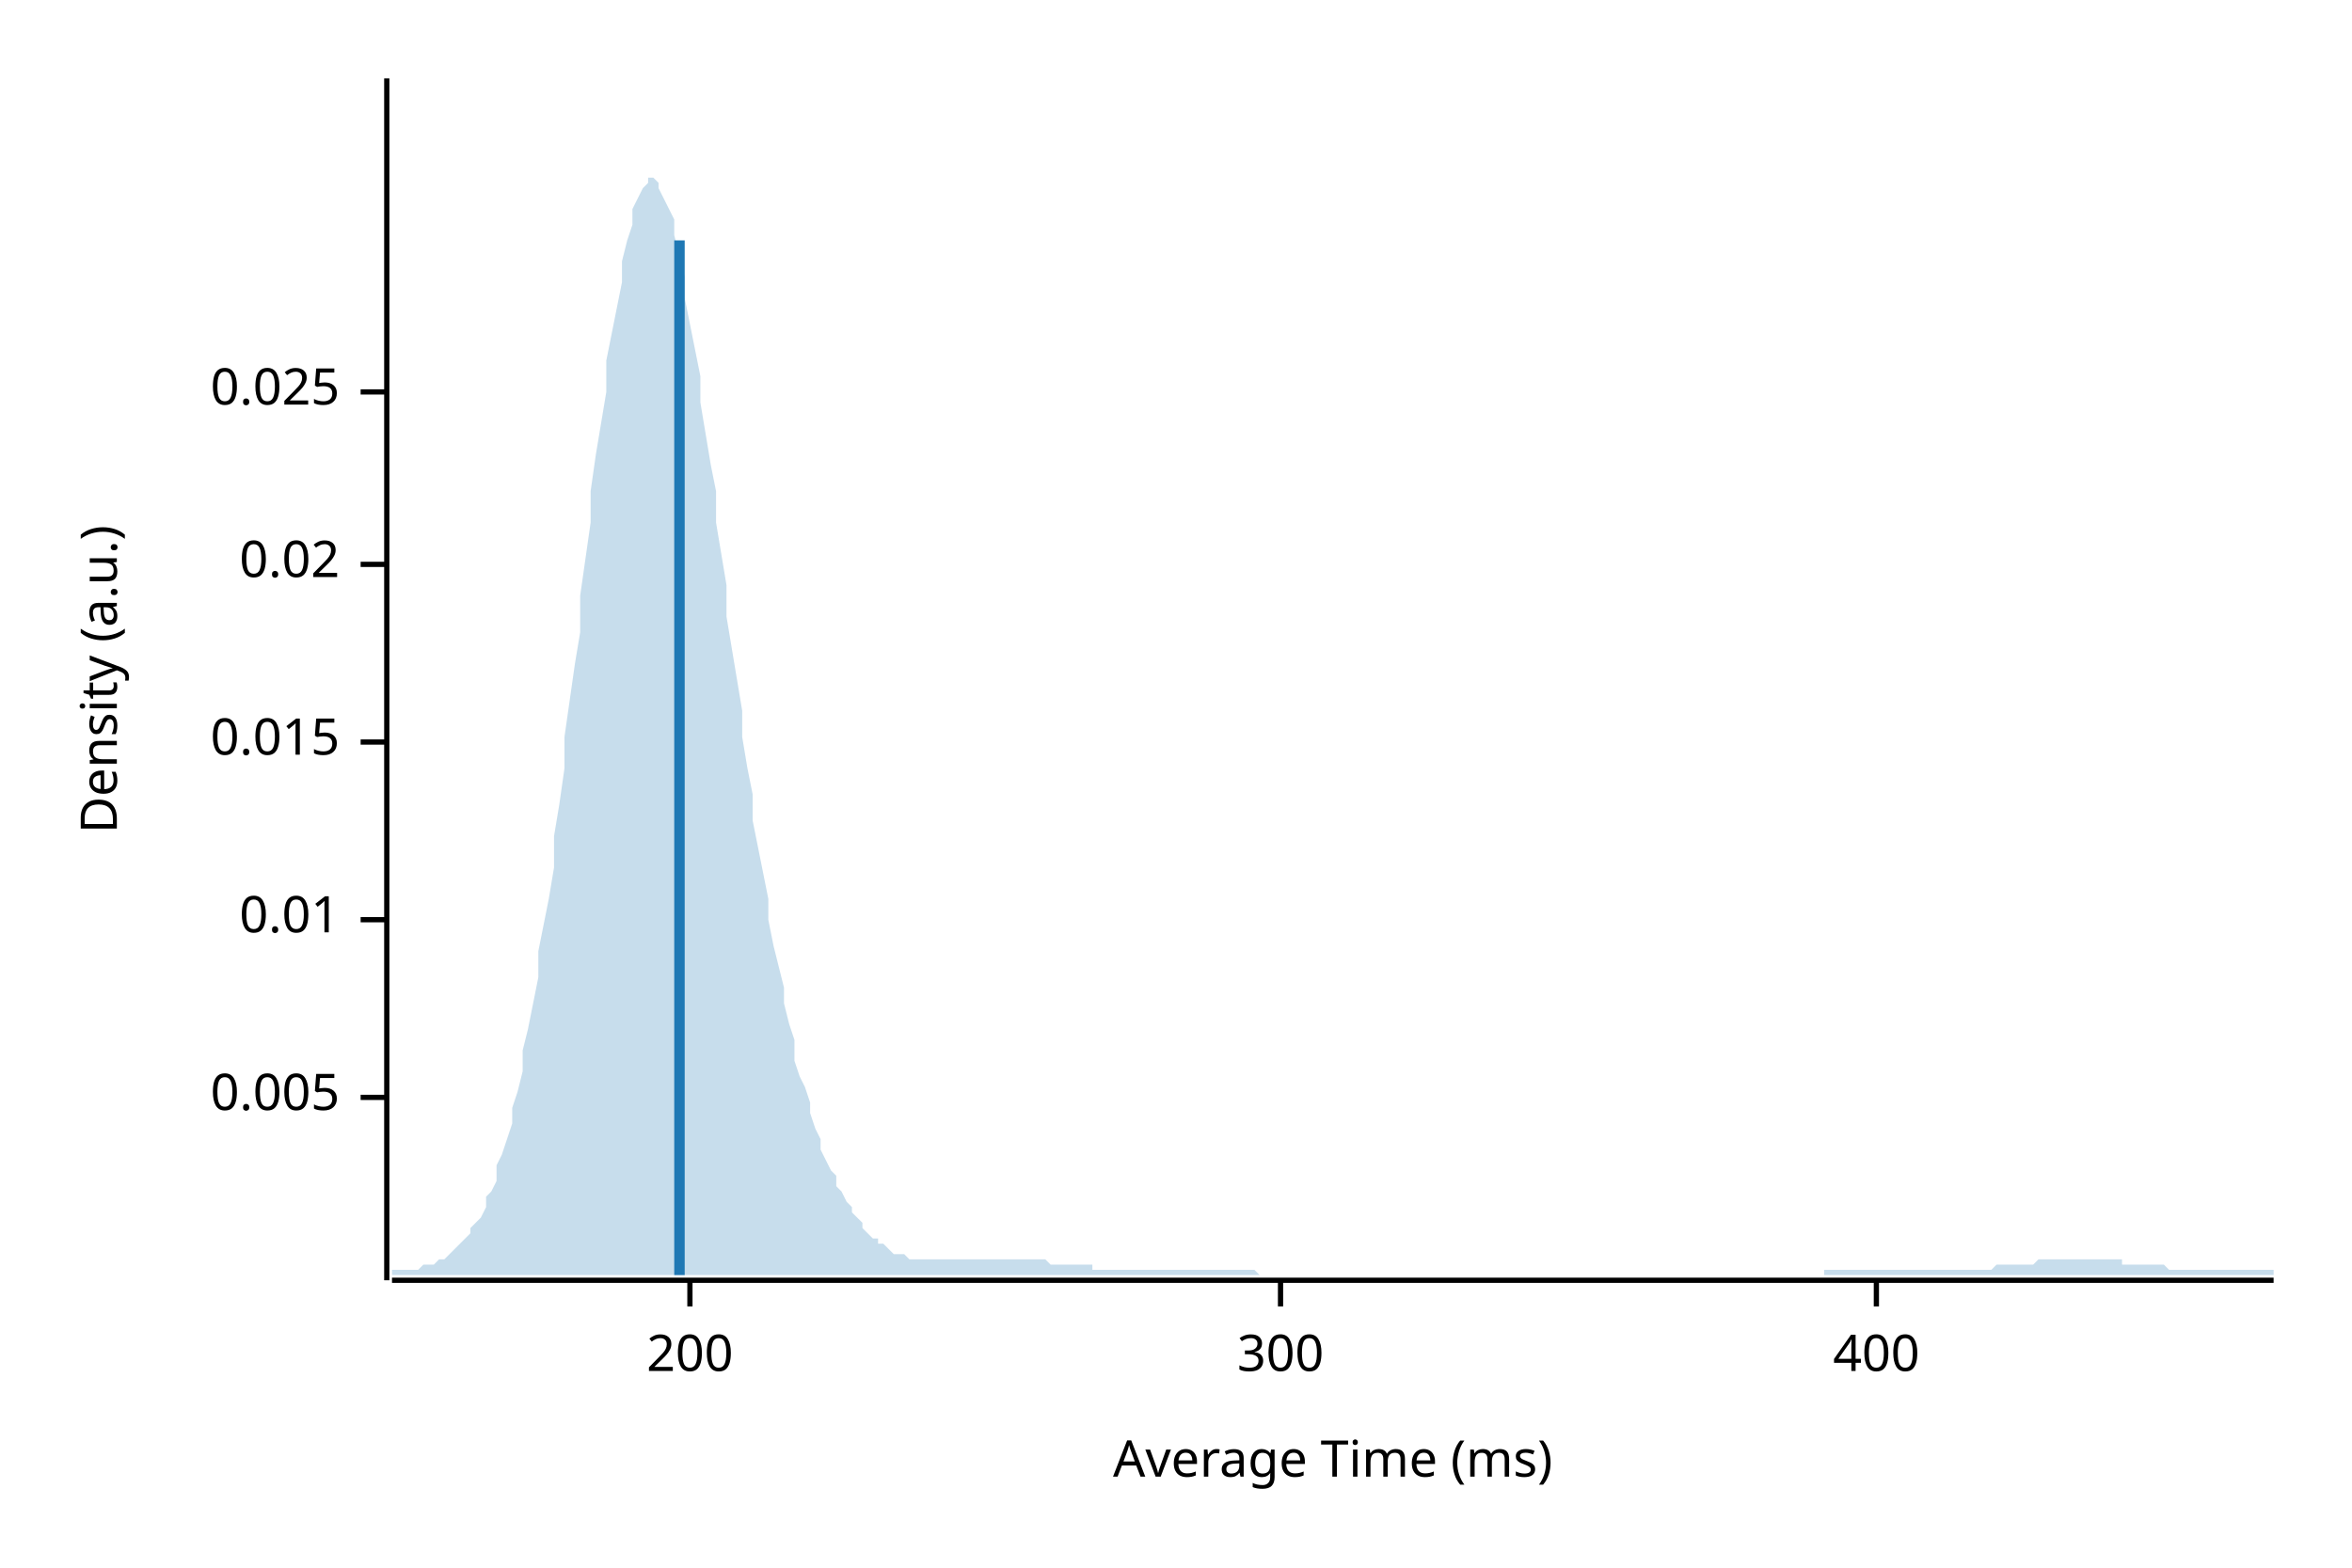
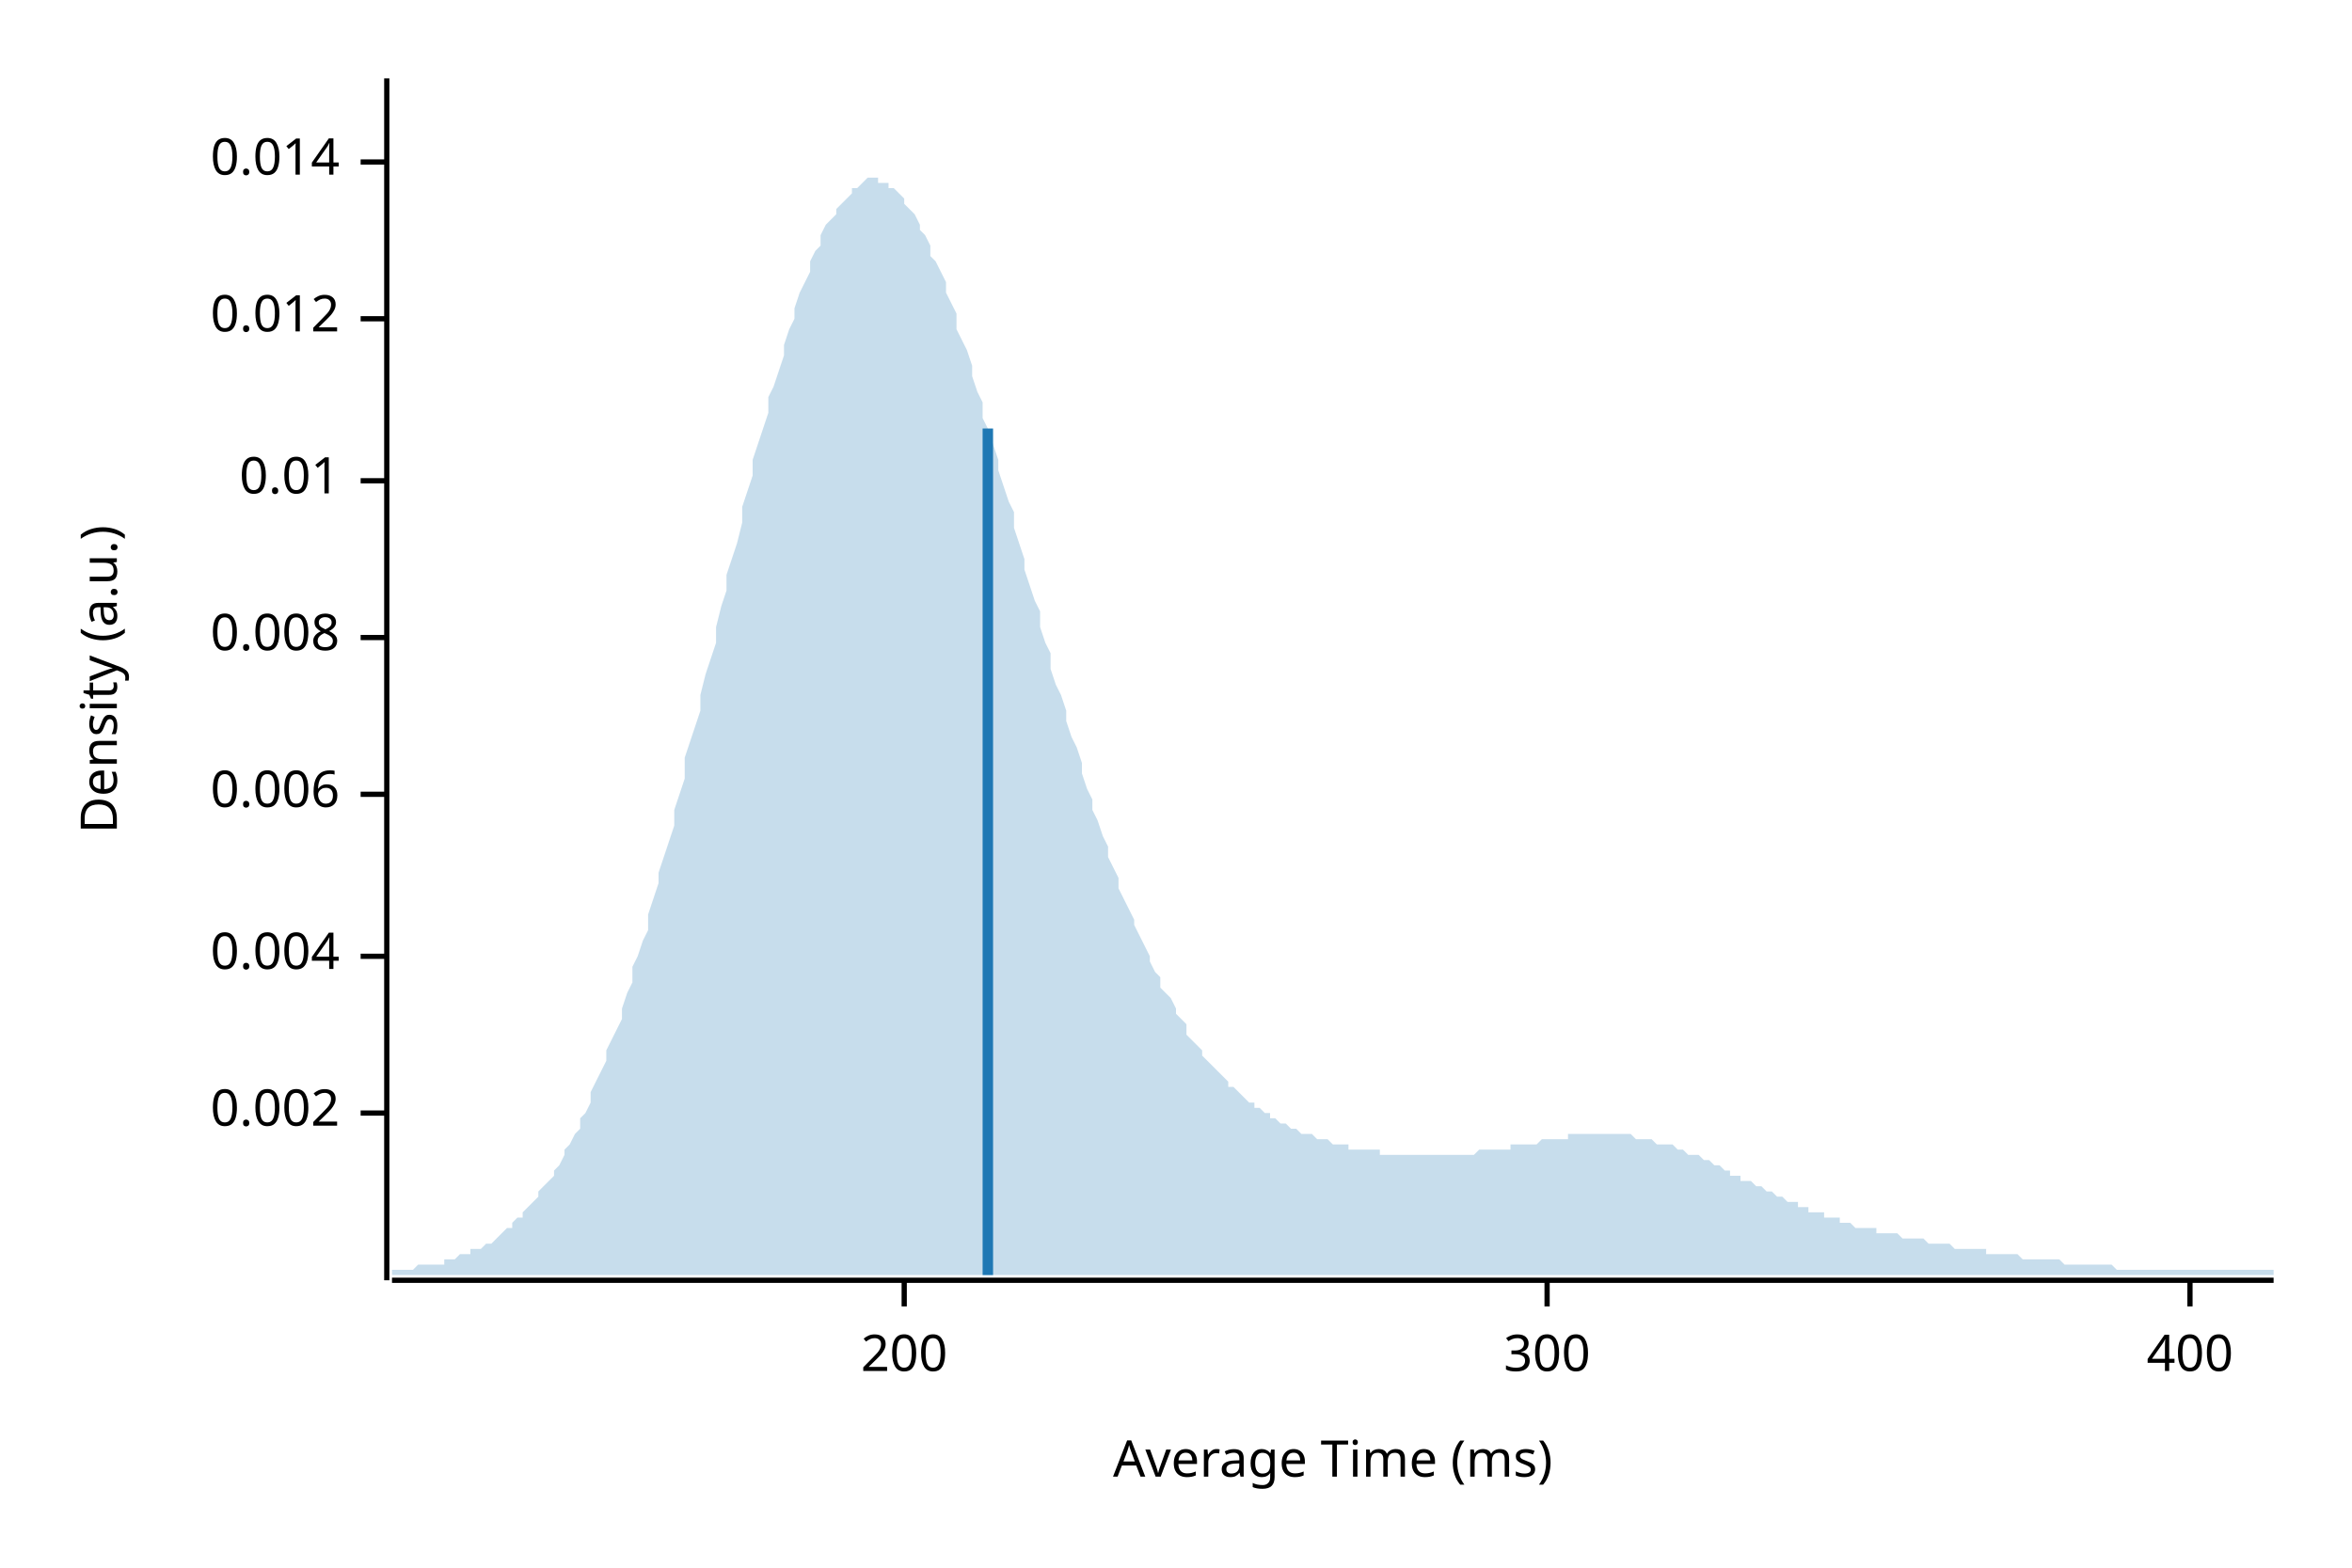
<svg xmlns="http://www.w3.org/2000/svg" width="450" height="300" viewBox="0 0 450 300">
  <text x="15" y="130" dy="0.76em" text-anchor="middle" font-family="sans-serif" font-size="9.677" opacity="1" fill="#000000" transform="rotate(270, 15, 130)">
Density (a.u.)
</text>
  <text x="255" y="285" dy="-0.5ex" text-anchor="middle" font-family="sans-serif" font-size="9.677" opacity="1" fill="#000000">
Average Time (ms)
</text>
  <polyline fill="none" opacity="1" stroke="#000000" stroke-width="1" points="74,15 74,245 " />
-   <text x="65" y="210" dy="0.5ex" text-anchor="end" font-family="sans-serif" font-size="9.677" opacity="1" fill="#000000">
- 0.005
+   <text x="65" y="213" dy="0.5ex" text-anchor="end" font-family="sans-serif" font-size="9.677" opacity="1" fill="#000000">
+ 0.002
</text>
-   <polyline fill="none" opacity="1" stroke="#000000" stroke-width="1" points="69,210 74,210 " />
-   <text x="65" y="176" dy="0.5ex" text-anchor="end" font-family="sans-serif" font-size="9.677" opacity="1" fill="#000000">
+   <polyline fill="none" opacity="1" stroke="#000000" stroke-width="1" points="69,213 74,213 " />
+   <text x="65" y="183" dy="0.5ex" text-anchor="end" font-family="sans-serif" font-size="9.677" opacity="1" fill="#000000">
+ 0.004
+ </text>
+   <polyline fill="none" opacity="1" stroke="#000000" stroke-width="1" points="69,183 74,183 " />
+   <text x="65" y="152" dy="0.5ex" text-anchor="end" font-family="sans-serif" font-size="9.677" opacity="1" fill="#000000">
+ 0.006
+ </text>
+   <polyline fill="none" opacity="1" stroke="#000000" stroke-width="1" points="69,152 74,152 " />
+   <text x="65" y="122" dy="0.5ex" text-anchor="end" font-family="sans-serif" font-size="9.677" opacity="1" fill="#000000">
+ 0.008
+ </text>
+   <polyline fill="none" opacity="1" stroke="#000000" stroke-width="1" points="69,122 74,122 " />
+   <text x="65" y="92" dy="0.5ex" text-anchor="end" font-family="sans-serif" font-size="9.677" opacity="1" fill="#000000">
0.01
</text>
-   <polyline fill="none" opacity="1" stroke="#000000" stroke-width="1" points="69,176 74,176 " />
-   <text x="65" y="142" dy="0.5ex" text-anchor="end" font-family="sans-serif" font-size="9.677" opacity="1" fill="#000000">
- 0.015
+   <polyline fill="none" opacity="1" stroke="#000000" stroke-width="1" points="69,92 74,92 " />
+   <text x="65" y="61" dy="0.5ex" text-anchor="end" font-family="sans-serif" font-size="9.677" opacity="1" fill="#000000">
+ 0.012
</text>
-   <polyline fill="none" opacity="1" stroke="#000000" stroke-width="1" points="69,142 74,142 " />
-   <text x="65" y="108" dy="0.5ex" text-anchor="end" font-family="sans-serif" font-size="9.677" opacity="1" fill="#000000">
- 0.02
+   <polyline fill="none" opacity="1" stroke="#000000" stroke-width="1" points="69,61 74,61 " />
+   <text x="65" y="31" dy="0.5ex" text-anchor="end" font-family="sans-serif" font-size="9.677" opacity="1" fill="#000000">
+ 0.014
</text>
-   <polyline fill="none" opacity="1" stroke="#000000" stroke-width="1" points="69,108 74,108 " />
-   <text x="65" y="75" dy="0.5ex" text-anchor="end" font-family="sans-serif" font-size="9.677" opacity="1" fill="#000000">
- 0.025
- </text>
-   <polyline fill="none" opacity="1" stroke="#000000" stroke-width="1" points="69,75 74,75 " />
+   <polyline fill="none" opacity="1" stroke="#000000" stroke-width="1" points="69,31 74,31 " />
  <polyline fill="none" opacity="1" stroke="#000000" stroke-width="1" points="75,245 435,245 " />
-   <text x="132" y="255" dy="0.76em" text-anchor="middle" font-family="sans-serif" font-size="9.677" opacity="1" fill="#000000">
+   <text x="173" y="255" dy="0.76em" text-anchor="middle" font-family="sans-serif" font-size="9.677" opacity="1" fill="#000000">
200
</text>
-   <polyline fill="none" opacity="1" stroke="#000000" stroke-width="1" points="132,245 132,250 " />
-   <text x="245" y="255" dy="0.76em" text-anchor="middle" font-family="sans-serif" font-size="9.677" opacity="1" fill="#000000">
+   <polyline fill="none" opacity="1" stroke="#000000" stroke-width="1" points="173,245 173,250 " />
+   <text x="296" y="255" dy="0.76em" text-anchor="middle" font-family="sans-serif" font-size="9.677" opacity="1" fill="#000000">
300
</text>
-   <polyline fill="none" opacity="1" stroke="#000000" stroke-width="1" points="245,245 245,250 " />
-   <text x="359" y="255" dy="0.76em" text-anchor="middle" font-family="sans-serif" font-size="9.677" opacity="1" fill="#000000">
+   <polyline fill="none" opacity="1" stroke="#000000" stroke-width="1" points="296,245 296,250 " />
+   <text x="419" y="255" dy="0.76em" text-anchor="middle" font-family="sans-serif" font-size="9.677" opacity="1" fill="#000000">
400
</text>
-   <polyline fill="none" opacity="1" stroke="#000000" stroke-width="1" points="359,245 359,250 " />
-   <polygon opacity="0.25" fill="#1F78B4" points="75,243 75,243 76,243 77,243 77,243 78,243 79,243 80,243 80,243 81,242 82,242 82,242 83,242 84,241 85,241 85,241 86,240 87,239 87,239 88,238 89,237 90,236 90,235 91,234 92,233 93,231 93,229 94,228 95,226 95,223 96,221 97,218 98,215 98,212 99,209 100,205 100,201 101,197 102,192 103,187 103,182 104,177 105,172 106,166 106,160 107,154 108,147 108,141 109,134 110,127 111,121 111,114 112,107 113,100 113,94 114,87 115,81 116,75 116,69 117,64 118,59 119,54 119,50 120,46 121,43 121,40 122,38 123,36 124,35 124,34 125,34 126,35 126,36 127,38 128,40 129,42 129,45 130,49 131,53 131,57 132,62 133,67 134,72 134,77 135,83 136,89 137,94 137,100 138,106 139,112 139,118 140,124 141,130 142,136 142,141 143,147 144,152 144,157 145,162 146,167 147,172 147,176 148,181 149,185 150,189 150,192 151,196 152,199 152,203 153,206 154,208 155,211 155,213 156,216 157,218 157,220 158,222 159,224 160,225 160,227 161,228 162,230 163,231 163,232 164,233 165,234 165,235 166,236 167,237 168,237 168,238 169,238 170,239 170,239 171,240 172,240 173,240 173,240 174,241 175,241 176,241 176,241 177,241 178,241 178,241 179,241 180,241 181,241 181,241 182,241 183,241 183,241 184,241 185,241 186,241 186,241 187,241 188,241 188,241 189,241 190,241 191,241 191,241 192,241 193,241 194,241 194,241 195,241 196,241 196,241 197,241 198,241 199,241 199,241 200,241 201,242 201,242 202,242 203,242 204,242 204,242 205,242 206,242 207,242 207,242 208,242 209,242 209,243 210,243 211,243 212,243 212,243 213,243 214,243 214,243 215,243 216,243 217,243 217,243 218,243 219,243 220,243 220,243 221,243 222,243 222,243 223,243 224,243 225,243 225,243 226,243 227,243 227,243 228,243 229,243 230,243 230,243 231,243 232,243 232,243 233,243 234,243 235,243 235,243 236,243 237,243 238,243 238,243 239,243 240,243 240,243 241,244 242,244 243,244 243,244 244,244 245,244 245,244 246,244 247,244 248,244 248,244 249,244 250,244 251,244 251,244 252,244 253,244 253,244 254,244 255,244 256,244 256,244 257,244 258,244 258,244 259,244 260,244 261,244 261,244 262,244 263,244 264,244 264,244 265,244 266,244 266,244 267,244 268,244 269,244 269,244 270,244 271,244 271,244 272,244 273,244 274,244 274,244 275,244 276,244 277,244 277,244 278,244 279,244 279,244 280,244 281,244 282,244 282,244 283,244 284,244 284,244 285,244 286,244 287,244 287,244 288,244 289,244 289,244 290,244 291,244 292,244 292,244 293,244 294,244 295,244 295,244 296,244 297,244 297,244 298,244 299,244 300,244 300,244 301,244 302,244 302,244 303,244 304,244 305,244 305,244 306,244 307,244 308,244 308,244 309,244 310,244 310,244 311,244 312,244 313,244 313,244 314,244 315,244 315,244 316,244 317,244 318,244 318,244 319,244 320,244 321,244 321,244 322,244 323,244 323,244 324,244 325,244 326,244 326,244 327,244 328,244 328,244 329,244 330,244 331,244 331,244 332,244 333,244 333,244 334,244 335,244 336,244 336,244 337,244 338,244 339,244 339,244 340,244 341,244 341,244 342,244 343,244 344,244 344,244 345,244 346,244 346,244 347,244 348,244 349,244 349,243 350,243 351,243 352,243 352,243 353,243 354,243 354,243 355,243 356,243 357,243 357,243 358,243 359,243 359,243 360,243 361,243 362,243 362,243 363,243 364,243 365,243 365,243 366,243 367,243 367,243 368,243 369,243 370,243 370,243 371,243 372,243 372,243 373,243 374,243 375,243 375,243 376,243 377,243 378,243 378,243 379,243 380,243 380,243 381,243 382,242 383,242 383,242 384,242 385,242 385,242 386,242 387,242 388,242 388,242 389,242 390,241 390,241 391,241 392,241 393,241 393,241 394,241 395,241 396,241 396,241 397,241 398,241 398,241 399,241 400,241 401,241 401,241 402,241 403,241 403,241 404,241 405,241 406,241 406,242 407,242 408,242 409,242 409,242 410,242 411,242 411,242 412,242 413,242 414,242 414,242 415,243 416,243 416,243 417,243 418,243 419,243 419,243 420,243 421,243 422,243 422,243 423,243 424,243 424,243 425,243 426,243 427,243 427,243 428,243 429,243 429,243 430,243 431,243 432,243 432,243 433,243 434,243 435,243 435,244 75,244 " />
-   <polyline fill="none" opacity="1" stroke="#1F78B4" stroke-width="2" points="130,244 130,46 " />
+   <polyline fill="none" opacity="1" stroke="#000000" stroke-width="1" points="419,245 419,250 " />
+   <polygon opacity="0.25" fill="#1F78B4" points="75,243 75,243 76,243 77,243 77,243 78,243 79,243 80,242 80,242 81,242 82,242 82,242 83,242 84,242 85,242 85,241 86,241 87,241 87,241 88,240 89,240 90,240 90,239 91,239 92,239 93,238 93,238 94,238 95,237 95,237 96,236 97,235 98,235 98,234 99,233 100,233 100,232 101,231 102,230 103,229 103,228 104,227 105,226 106,225 106,224 107,223 108,221 108,220 109,219 110,217 111,216 111,214 112,213 113,211 113,209 114,207 115,205 116,203 116,201 117,199 118,197 119,195 119,193 120,190 121,188 121,185 122,183 123,180 124,178 124,175 125,172 126,169 126,167 127,164 128,161 129,158 129,155 130,152 131,149 131,145 132,142 133,139 134,136 134,133 135,129 136,126 137,123 137,120 138,116 139,113 139,110 140,107 141,104 142,100 142,97 143,94 144,91 144,88 145,85 146,82 147,79 147,76 148,74 149,71 150,68 150,66 151,63 152,61 152,59 153,56 154,54 155,52 155,50 156,48 157,47 157,45 158,43 159,42 160,41 160,40 161,39 162,38 163,37 163,36 164,36 165,35 165,35 166,34 167,34 168,34 168,35 169,35 170,35 170,36 171,36 172,37 173,38 173,39 174,40 175,41 176,43 176,44 177,45 178,47 178,49 179,50 180,52 181,54 181,56 182,58 183,60 183,63 184,65 185,67 186,70 186,72 187,75 188,77 188,80 189,82 190,85 191,88 191,90 192,93 193,96 194,98 194,101 195,104 196,107 196,109 197,112 198,115 199,117 199,120 200,123 201,125 201,128 202,131 203,133 204,136 204,138 205,141 206,143 207,146 207,148 208,151 209,153 209,155 210,157 211,160 212,162 212,164 213,166 214,168 214,170 215,172 216,174 217,176 217,177 218,179 219,181 220,183 220,184 221,186 222,187 222,189 223,190 224,191 225,193 225,194 226,195 227,196 227,198 228,199 229,200 230,201 230,202 231,203 232,204 232,204 233,205 234,206 235,207 235,208 236,208 237,209 238,210 238,210 239,211 240,211 240,212 241,212 242,213 243,213 243,214 244,214 245,215 245,215 246,215 247,216 248,216 248,216 249,217 250,217 251,217 251,217 252,218 253,218 253,218 254,218 255,219 256,219 256,219 257,219 258,219 258,220 259,220 260,220 261,220 261,220 262,220 263,220 264,220 264,221 265,221 266,221 266,221 267,221 268,221 269,221 269,221 270,221 271,221 271,221 272,221 273,221 274,221 274,221 275,221 276,221 277,221 277,221 278,221 279,221 279,221 280,221 281,221 282,221 282,221 283,220 284,220 284,220 285,220 286,220 287,220 287,220 288,220 289,220 289,219 290,219 291,219 292,219 292,219 293,219 294,219 295,218 295,218 296,218 297,218 297,218 298,218 299,218 300,218 300,217 301,217 302,217 302,217 303,217 304,217 305,217 305,217 306,217 307,217 308,217 308,217 309,217 310,217 310,217 311,217 312,217 313,218 313,218 314,218 315,218 315,218 316,218 317,219 318,219 318,219 319,219 320,219 321,220 321,220 322,220 323,221 323,221 324,221 325,221 326,222 326,222 327,222 328,223 328,223 329,223 330,224 331,224 331,225 332,225 333,225 333,226 334,226 335,226 336,227 336,227 337,227 338,228 339,228 339,228 340,229 341,229 341,229 342,230 343,230 344,230 344,231 345,231 346,231 346,232 347,232 348,232 349,232 349,233 350,233 351,233 352,233 352,234 353,234 354,234 354,234 355,235 356,235 357,235 357,235 358,235 359,235 359,236 360,236 361,236 362,236 362,236 363,236 364,237 365,237 365,237 366,237 367,237 367,237 368,237 369,238 370,238 370,238 371,238 372,238 372,238 373,238 374,239 375,239 375,239 376,239 377,239 378,239 378,239 379,239 380,239 380,240 381,240 382,240 383,240 383,240 384,240 385,240 385,240 386,240 387,241 388,241 388,241 389,241 390,241 390,241 391,241 392,241 393,241 393,241 394,241 395,242 396,242 396,242 397,242 398,242 398,242 399,242 400,242 401,242 401,242 402,242 403,242 403,242 404,242 405,243 406,243 406,243 407,243 408,243 409,243 409,243 410,243 411,243 411,243 412,243 413,243 414,243 414,243 415,243 416,243 416,243 417,243 418,243 419,243 419,243 420,243 421,243 422,243 422,243 423,243 424,243 424,243 425,243 426,243 427,243 427,243 428,243 429,243 429,243 430,243 431,243 432,243 432,243 433,243 434,243 435,243 435,244 75,244 " />
+   <polyline fill="none" opacity="1" stroke="#1F78B4" stroke-width="2" points="189,244 189,82 " />
</svg>
